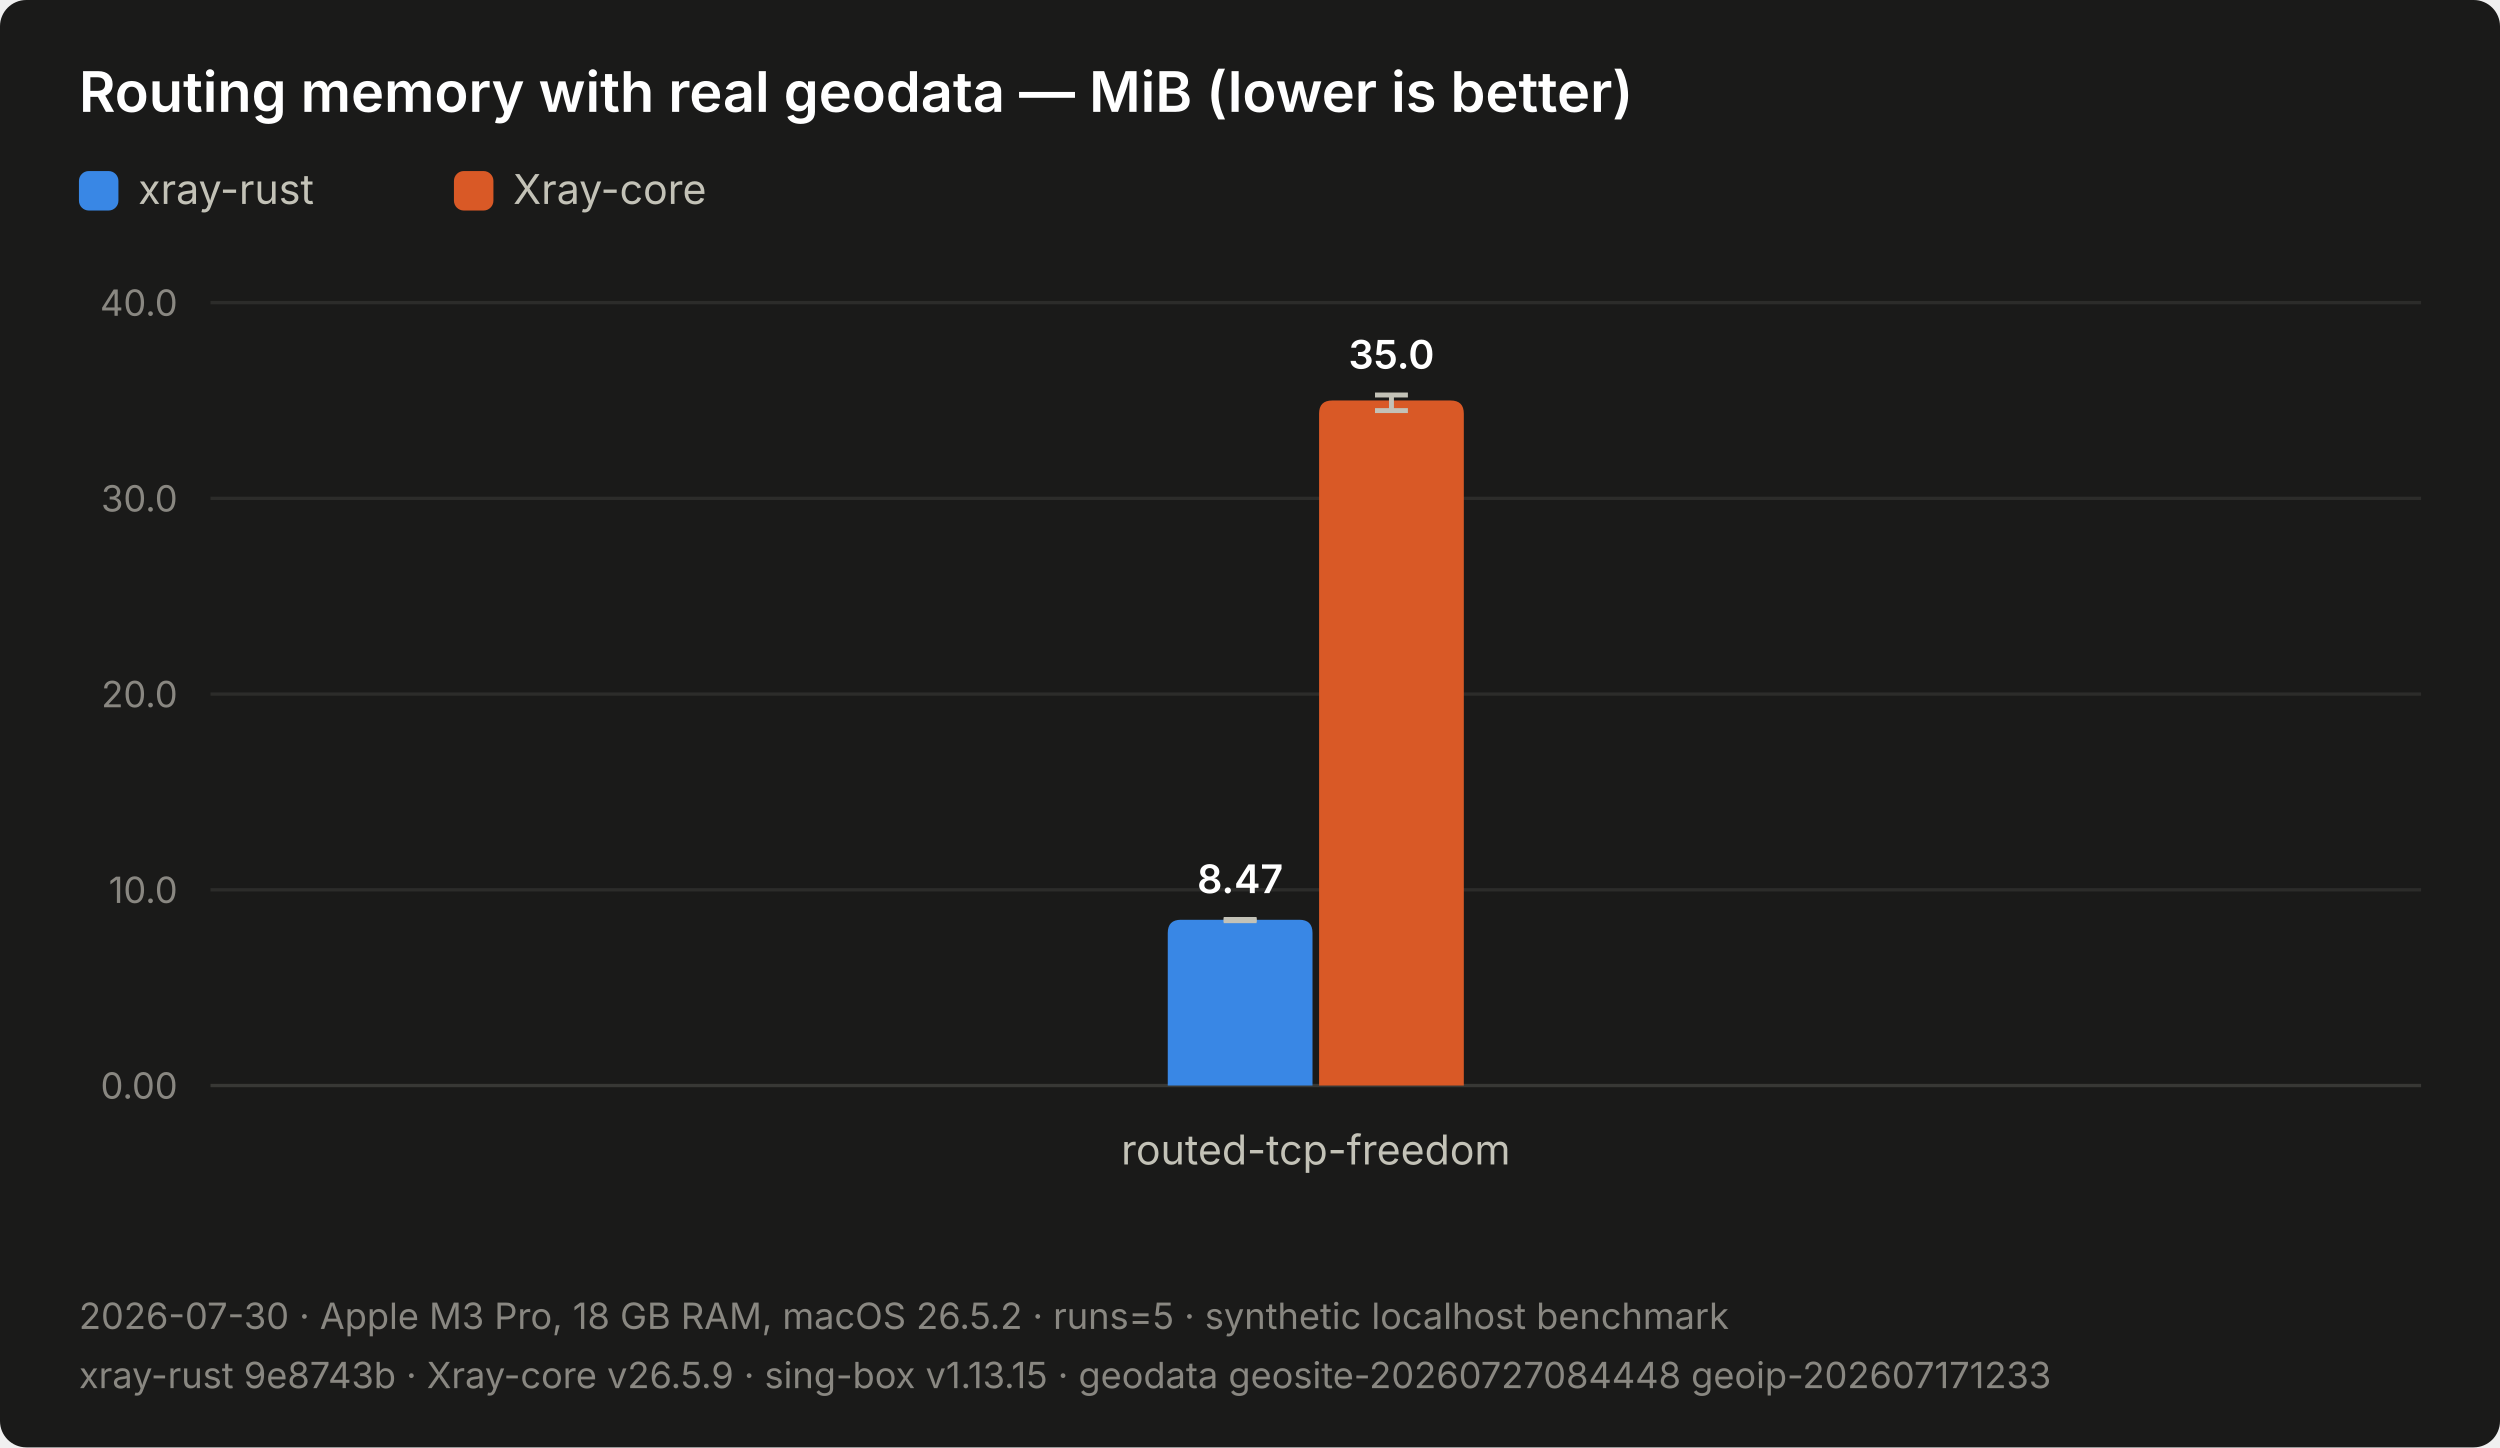
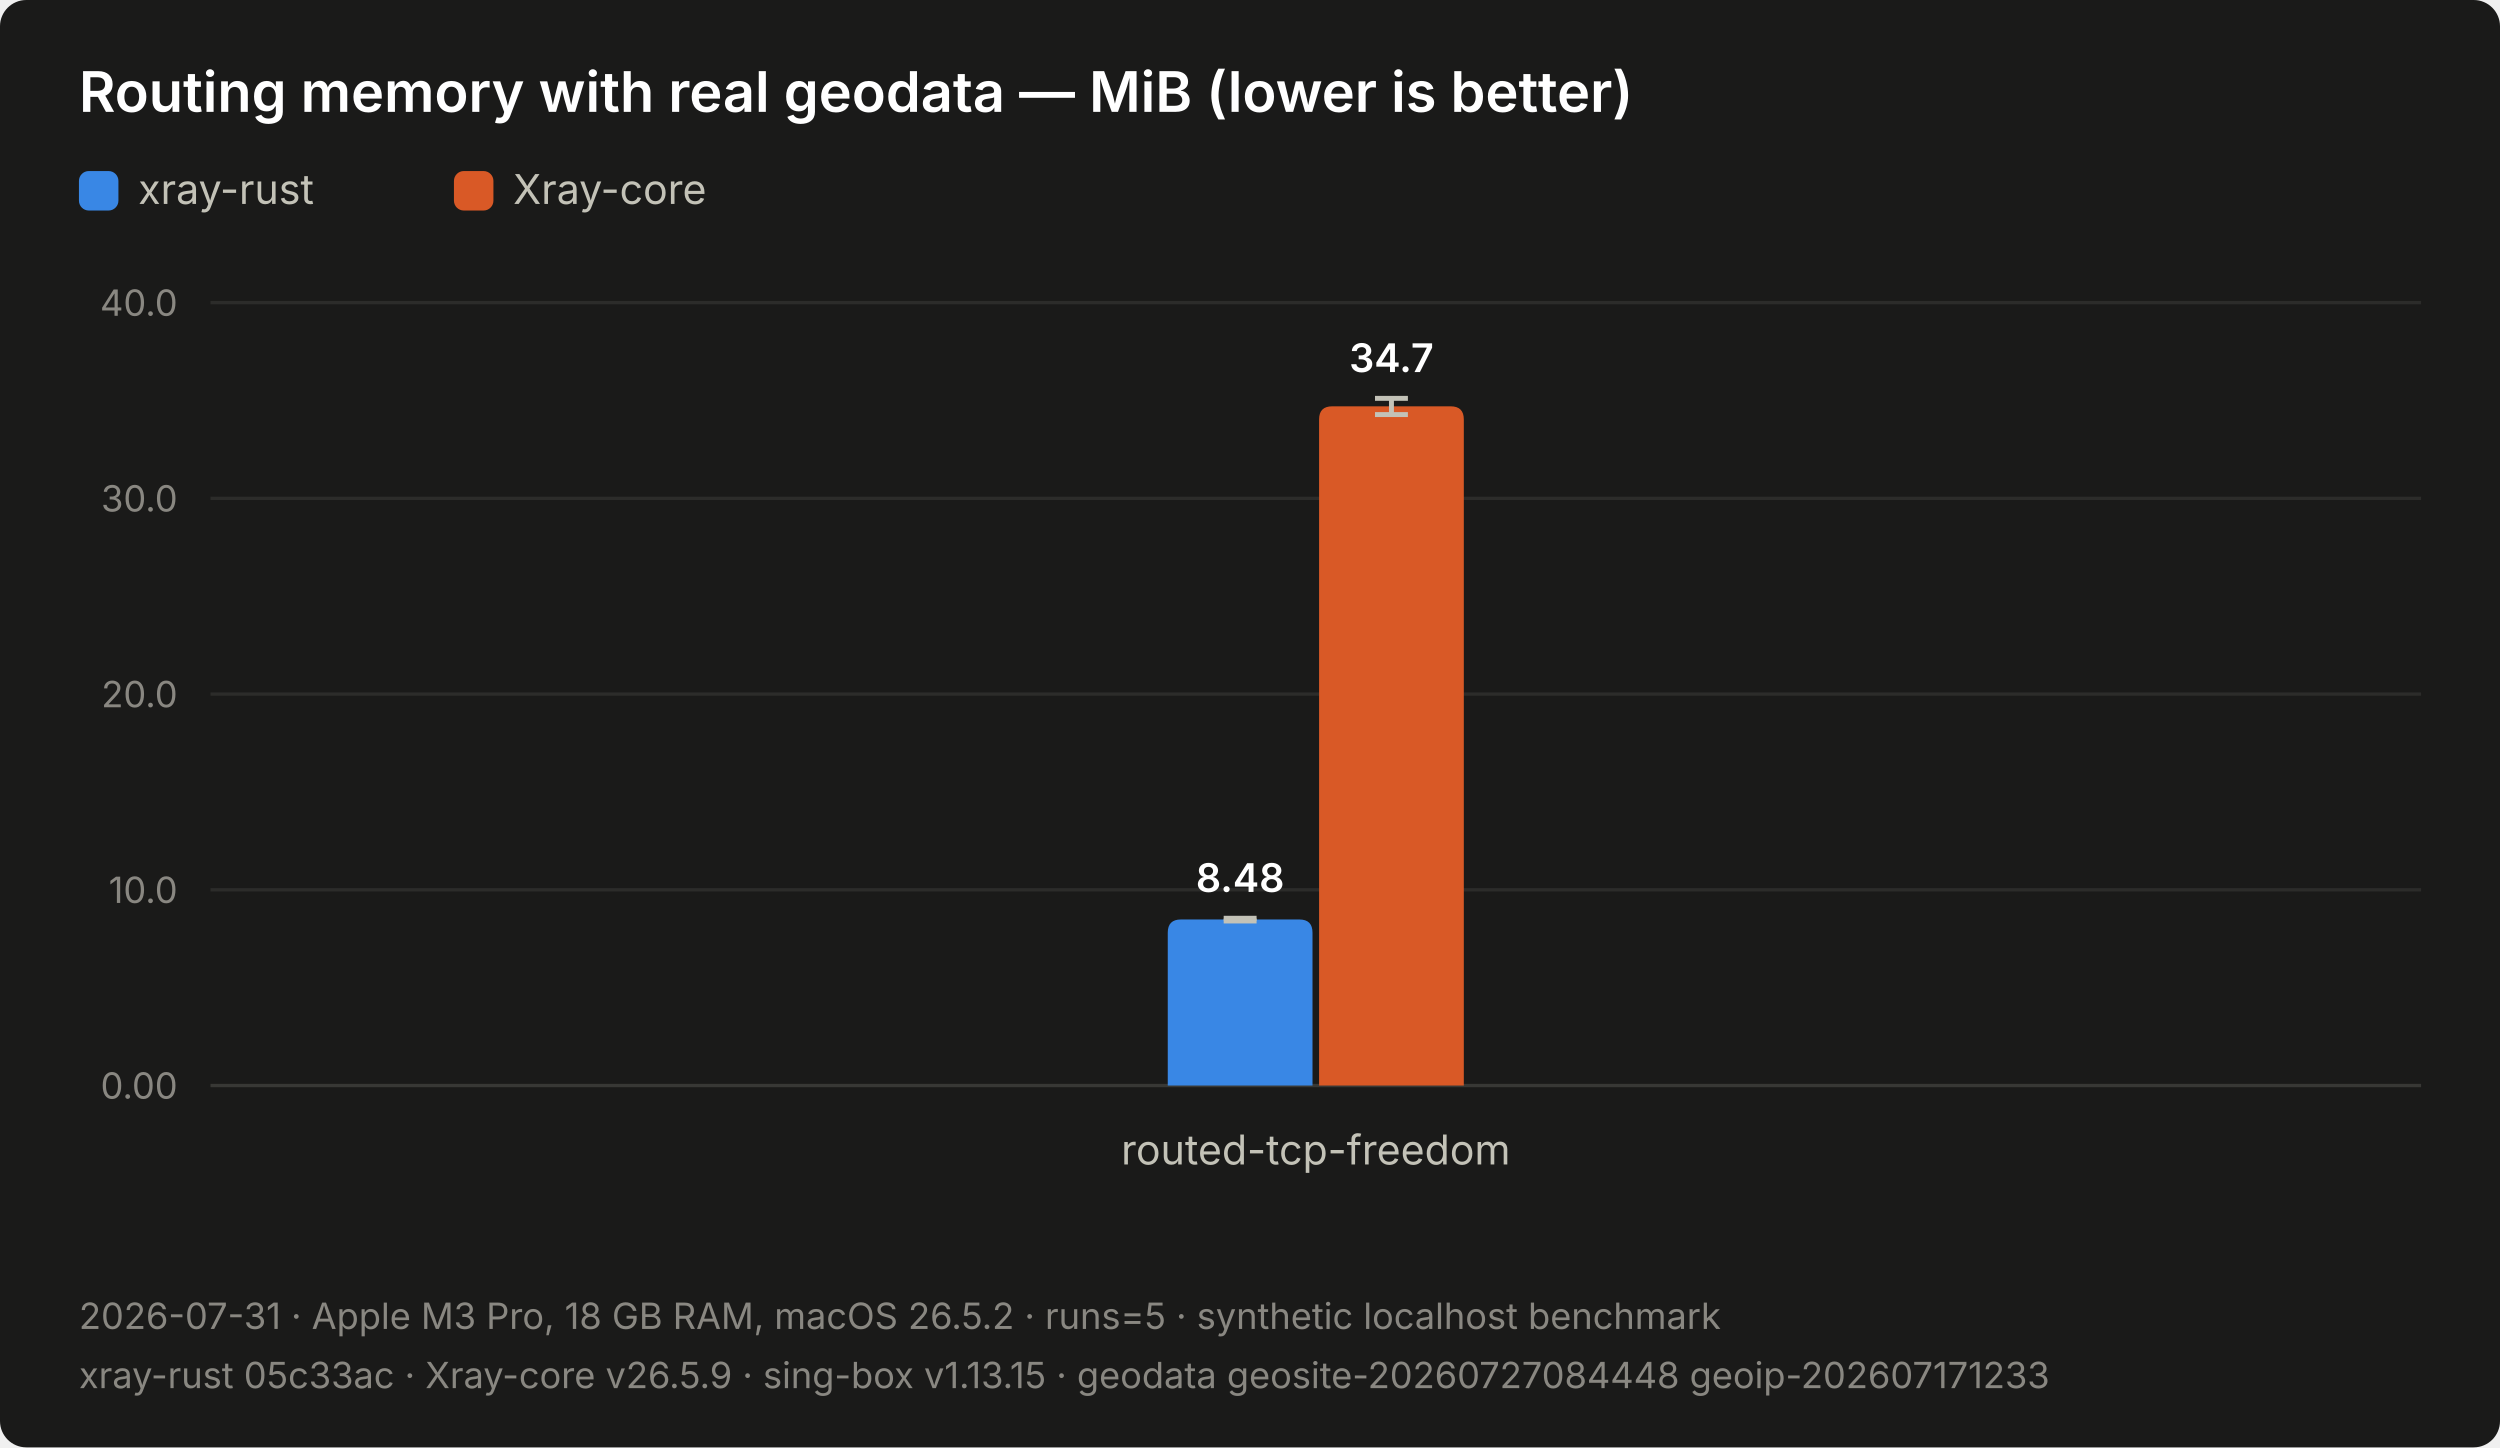
<svg xmlns="http://www.w3.org/2000/svg" width="760" height="440" viewBox="0 0 760 440" role="img" aria-label="Routing memory with real geodata — MiB (lower is better)">
  <rect width="760" height="440" fill="#1a1a19" rx="8" />
  <text x="24" y="34" font-family="system-ui, -apple-system, 'Segoe UI', sans-serif" font-size="17" font-weight="600" fill="#ffffff">Routing memory with real geodata — MiB (lower is better)</text>
  <rect x="24.00" y="52" width="12" height="12" rx="3" fill="#3987e5" />
  <text x="42.00" y="62" font-family="system-ui, -apple-system, 'Segoe UI', sans-serif" font-size="12.5" fill="#c3c2b7">xray-rust</text>
  <rect x="138.00" y="52" width="12" height="12" rx="3" fill="#d95926" />
  <text x="156.00" y="62" font-family="system-ui, -apple-system, 'Segoe UI', sans-serif" font-size="12.5" fill="#c3c2b7">Xray-core</text>
  <text x="54" y="334.00" font-family="system-ui, -apple-system, 'Segoe UI', sans-serif" font-size="11" fill="#898781" text-anchor="end">0.00</text>
  <line x1="64" y1="270.50" x2="736" y2="270.50" stroke="#2c2c2a" stroke-width="1" />
  <text x="54" y="274.50" font-family="system-ui, -apple-system, 'Segoe UI', sans-serif" font-size="11" fill="#898781" text-anchor="end">10.0</text>
  <line x1="64" y1="211.00" x2="736" y2="211.00" stroke="#2c2c2a" stroke-width="1" />
  <text x="54" y="215.00" font-family="system-ui, -apple-system, 'Segoe UI', sans-serif" font-size="11" fill="#898781" text-anchor="end">20.0</text>
  <line x1="64" y1="151.50" x2="736" y2="151.50" stroke="#2c2c2a" stroke-width="1" />
  <text x="54" y="155.50" font-family="system-ui, -apple-system, 'Segoe UI', sans-serif" font-size="11" fill="#898781" text-anchor="end">30.0</text>
  <line x1="64" y1="92.00" x2="736" y2="92.00" stroke="#2c2c2a" stroke-width="1" />
  <text x="54" y="96.00" font-family="system-ui, -apple-system, 'Segoe UI', sans-serif" font-size="11" fill="#898781" text-anchor="end">40.0</text>
  <line x1="64" y1="330" x2="736" y2="330" stroke="#383835" stroke-width="1" />
-   <path d="M 355.00 330.00 L 355.00 283.61 Q 355.00 279.61 359.00 279.61 L 395.00 279.61 Q 399.00 279.61 399.00 283.61 L 399.00 330.00 Z" fill="#3987e5" />
-   <line x1="377.00" y1="279.89" x2="377.00" y2="279.52" stroke="#c3c2b7" stroke-width="1.5" />
-   <line x1="372.00" y1="279.89" x2="382.00" y2="279.89" stroke="#c3c2b7" stroke-width="1.5" />
-   <line x1="372.00" y1="279.52" x2="382.00" y2="279.52" stroke="#c3c2b7" stroke-width="1.5" />
-   <text x="377.00" y="271.52" font-family="system-ui, -apple-system, 'Segoe UI', sans-serif" font-size="12" font-weight="600" fill="#ffffff" text-anchor="middle">8.47</text>
-   <path d="M 401.00 330.00 L 401.00 125.75 Q 401.00 121.75 405.00 121.75 L 441.00 121.75 Q 445.00 121.75 445.00 125.75 L 445.00 330.00 Z" fill="#d95926" />
-   <line x1="423.00" y1="124.82" x2="423.00" y2="120.08" stroke="#c3c2b7" stroke-width="1.5" />
-   <line x1="418.00" y1="124.82" x2="428.00" y2="124.82" stroke="#c3c2b7" stroke-width="1.5" />
-   <line x1="418.00" y1="120.08" x2="428.00" y2="120.08" stroke="#c3c2b7" stroke-width="1.5" />
-   <text x="423.00" y="112.08" font-family="system-ui, -apple-system, 'Segoe UI', sans-serif" font-size="12" font-weight="600" fill="#ffffff" text-anchor="middle">35.0</text>
+   <path d="M 355.00 330.00 L 355.00 283.52 Q 355.00 279.52 359.00 279.52 L 395.00 279.52 Q 399.00 279.52 399.00 283.52 L 399.00 330.00 Z" fill="#3987e5" />
+   <line x1="377.00" y1="279.98" x2="377.00" y2="279.15" stroke="#c3c2b7" stroke-width="1.5" />
+   <line x1="372.00" y1="279.98" x2="382.00" y2="279.98" stroke="#c3c2b7" stroke-width="1.5" />
+   <line x1="372.00" y1="279.15" x2="382.00" y2="279.15" stroke="#c3c2b7" stroke-width="1.5" />
+   <text x="377.00" y="271.15" font-family="system-ui, -apple-system, 'Segoe UI', sans-serif" font-size="12" font-weight="600" fill="#ffffff" text-anchor="middle">8.48</text>
+   <path d="M 401.00 330.00 L 401.00 127.52 Q 401.00 123.52 405.00 123.52 L 441.00 123.52 Q 445.00 123.52 445.00 127.52 L 445.00 330.00 Z" fill="#d95926" />
+   <line x1="423.00" y1="126.03" x2="423.00" y2="121.10" stroke="#c3c2b7" stroke-width="1.5" />
+   <line x1="418.00" y1="126.03" x2="428.00" y2="126.03" stroke="#c3c2b7" stroke-width="1.5" />
+   <line x1="418.00" y1="121.10" x2="428.00" y2="121.10" stroke="#c3c2b7" stroke-width="1.5" />
+   <text x="423.00" y="113.10" font-family="system-ui, -apple-system, 'Segoe UI', sans-serif" font-size="12" font-weight="600" fill="#ffffff" text-anchor="middle">34.7</text>
  <text x="400.00" y="354" font-family="system-ui, -apple-system, 'Segoe UI', sans-serif" font-size="12.5" fill="#c3c2b7" text-anchor="middle">routed-tcp-freedom</text>
-   <text x="24" y="404" font-family="system-ui, -apple-system, 'Segoe UI', sans-serif" font-size="11" fill="#898781">2026-07-30 · Apple M3 Pro, 18 GB RAM, macOS 26.5.2 · runs=5 · synthetic localhost benchmark</text>
-   <text x="24" y="422" font-family="system-ui, -apple-system, 'Segoe UI', sans-serif" font-size="11" fill="#898781">xray-rust 9e8743b · Xray-core v26.5.9 · sing-box v1.13.15 · geodata geosite-20260727084448 geoip-202607171233</text>
+   <text x="24" y="404" font-family="system-ui, -apple-system, 'Segoe UI', sans-serif" font-size="11" fill="#898781">2026-07-31 · Apple M3 Pro, 18 GB RAM, macOS 26.5.2 · runs=5 · synthetic localhost benchmark</text>
+   <text x="24" y="422" font-family="system-ui, -apple-system, 'Segoe UI', sans-serif" font-size="11" fill="#898781">xray-rust 05c33ac · Xray-core v26.5.9 · sing-box v1.13.15 · geodata geosite-20260727084448 geoip-202607171233</text>
</svg>
